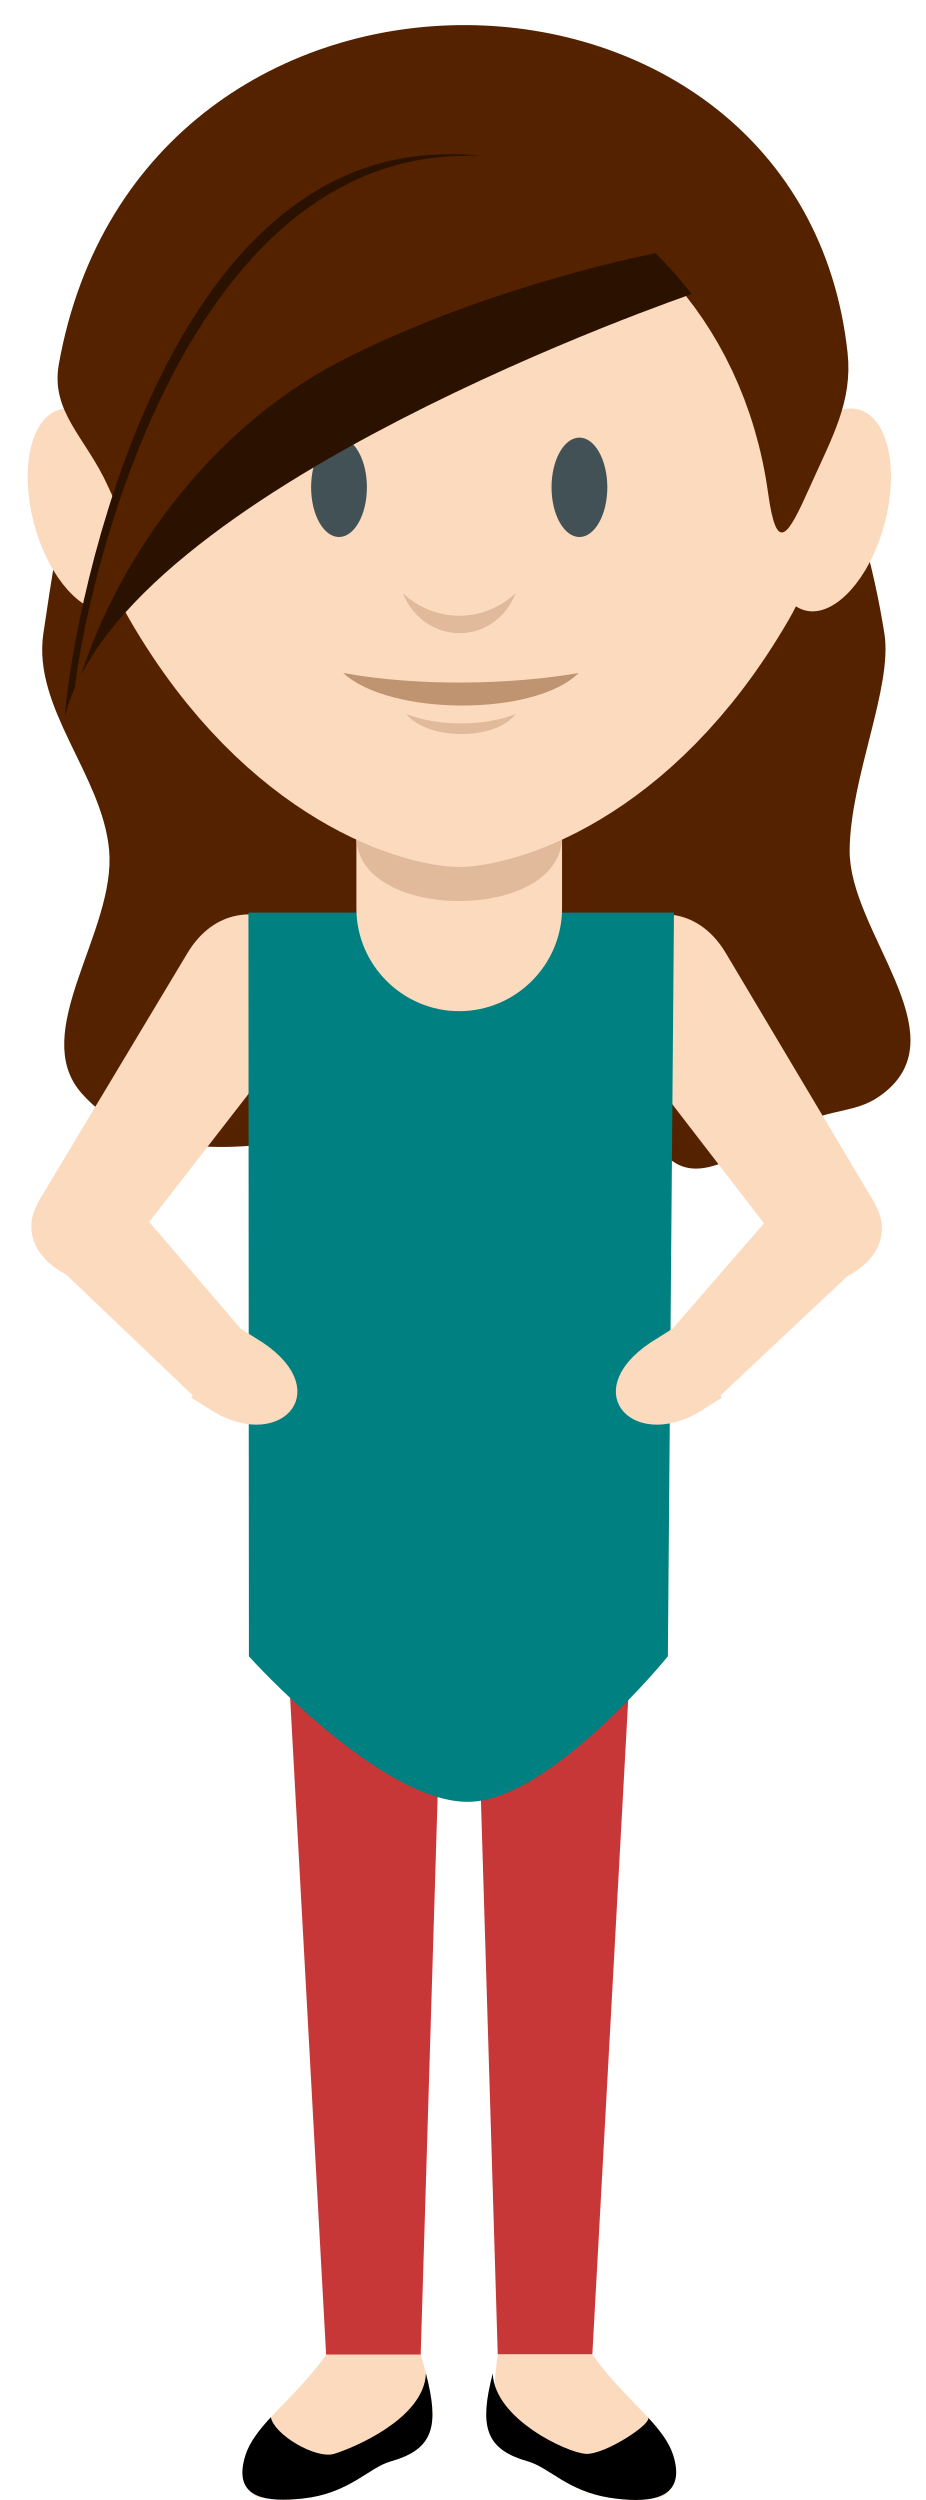
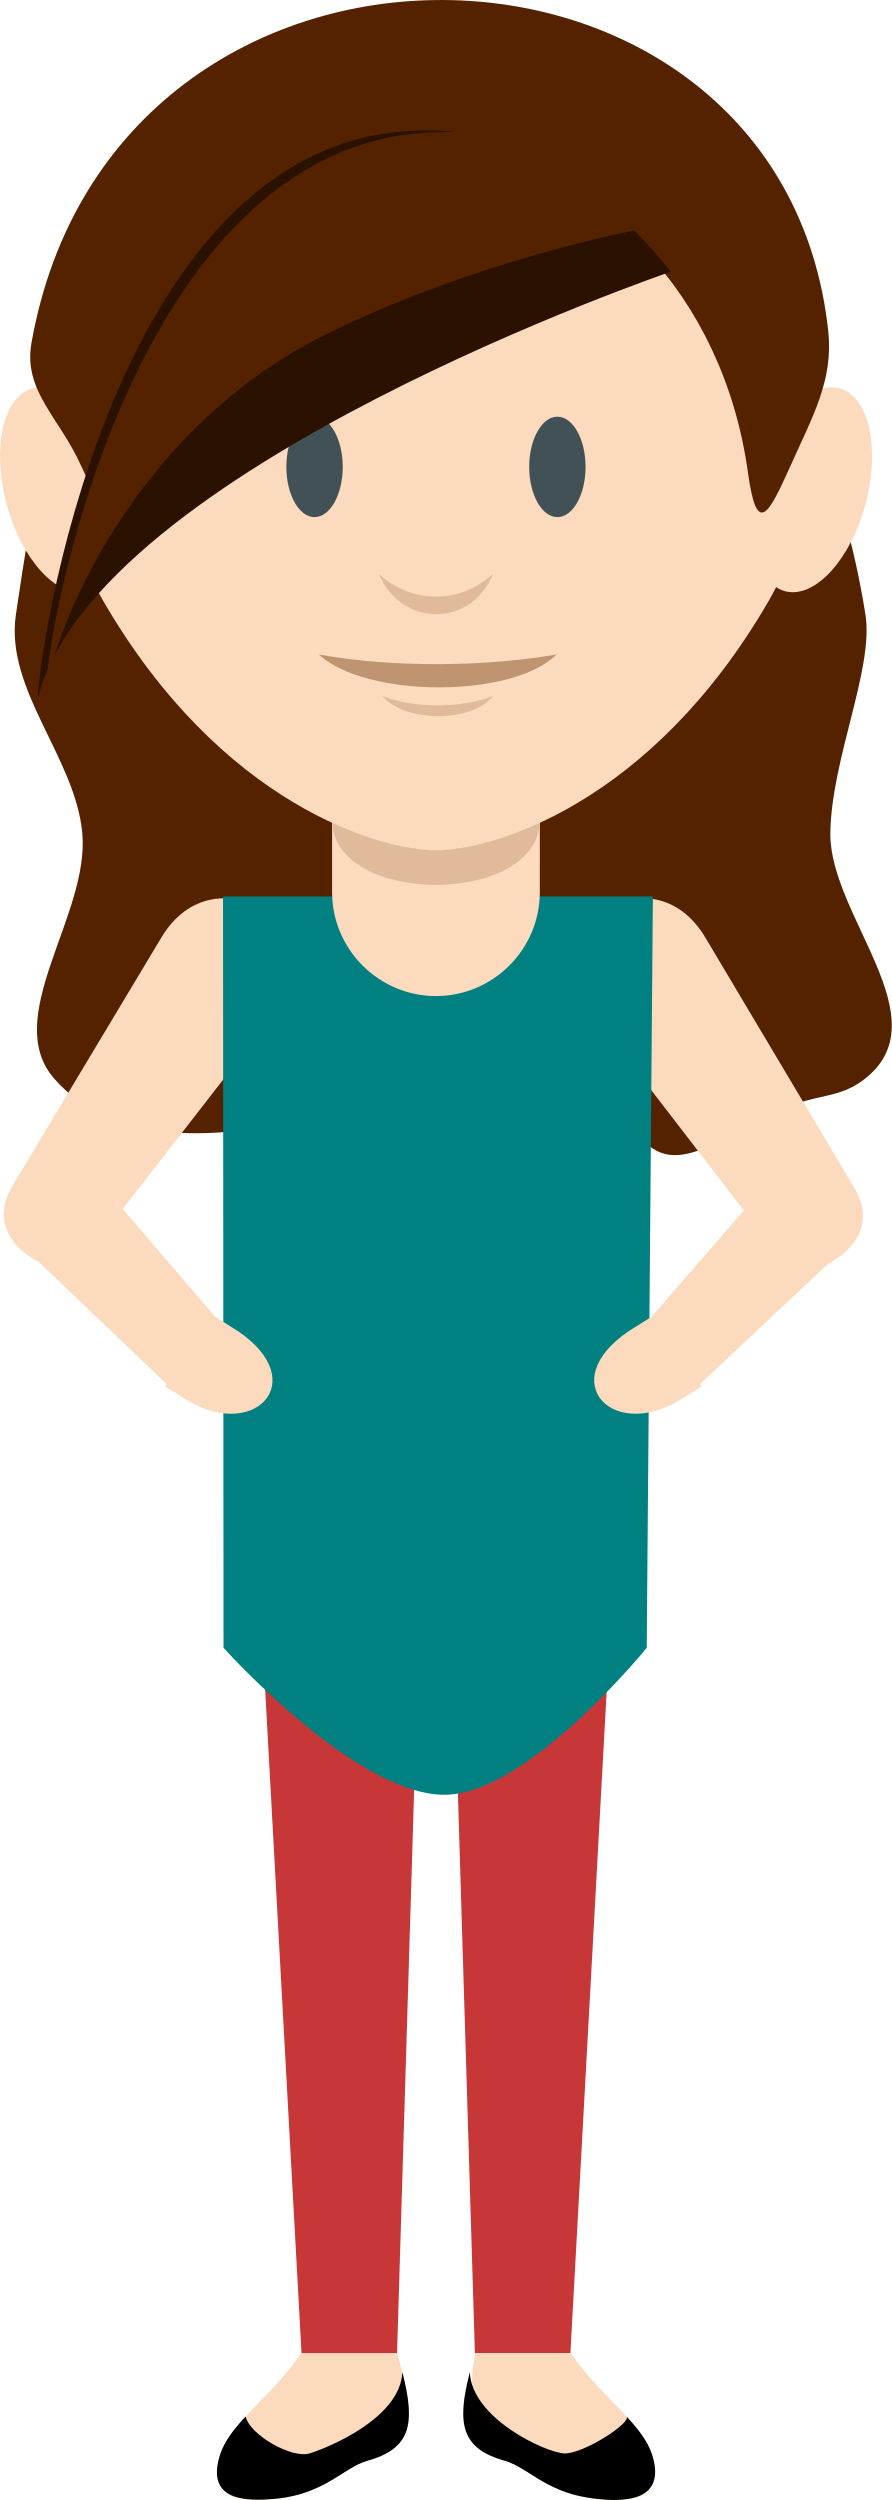
- <svg xmlns="http://www.w3.org/2000/svg" width="33.354mm" height="90.082mm" viewBox="0 0 118.184 319.19" id="svg7099" version="1.1">
+ <svg xmlns="http://www.w3.org/2000/svg" width="14.629mm" height="41.01mm" viewBox="0 0 51.836 145.312" id="svg7099" version="1.1">
  <defs id="defs7101" />
-   <g id="layer1" transform="translate(-372.3368,-81.33875)">
-     <g id="g40" transform="matrix(1.25,0,0,-1.25,430.7916,81.34392)" style="fill:#552200">
-       <path d="m -38.392,-111.705 c 11.165,-12.476 34.654,0.465 50.227,0 10.097,-0.301 6.816,-12.378 18.09,-5.583 8.12,4.894 10.137,3.003 13.505,5.583 7.932,6.076 -3.508,16.527 -3.41,24.906 0.087,7.453 4.408,16.622 3.551,22.077 C 39.177,-36.752 19.692,-6.641 -5.232,-8.539 -32.979,-10.657 -39.114,-42.511 -42.338,-64.721 c -1.105,-7.612 6.008,-14.418 6.717,-22.077 0.77,-8.318 -8.342,-18.682 -2.771,-24.906 z" style="fill:#552200;fill-opacity:1;fill-rule:evenodd;stroke:none" id="path42" />
-     </g>
-     <g id="g44" transform="matrix(1.25,0,0,-1.25,413.9731,381.9587)">
-       <path d="m 0,0 c -3.091,-4.474 -7.207,-7.048 -8.235,-10.275 -0.582,-1.826 -0.15,-4.133 1.705,-4.363 7.979,-0.987 10.297,2.933 13.139,3.729 C 11.52,-9.531 11.646,-6.706 9.66,0 7.672,6.706 2.487,4.185 0,0" style="fill:#fcdabe;fill-opacity:1;fill-rule:evenodd;stroke:none" id="path46" />
-     </g>
-     <g id="g48" transform="matrix(1.25,0,0,-1.25,408.1494,275.6737)" style="fill:#c83737">
-       <path d="m 0,0 36.51,0 -4.66,-85.028 -9.659,0 -1.964,64.67 c -0.156,5.128 -3.787,5.158 -3.944,0 l -1.964,-64.67 -9.66,0 L 0,0 Z" style="fill:#c83737;fill-opacity:1;fill-rule:evenodd;stroke:none" id="path50" />
-     </g>
-     <g id="g52" transform="matrix(1.25,0,0,-1.25,450.3331,212.1399)">
-       <path d="m 0,0 19.202,-24.946 c 2.728,-3.546 9.707,3.39 7.619,6.898 L 11.744,7.282 C 6.307,16.416 -6.168,8.011 0,0" style="fill:#fcdabe;fill-opacity:1;fill-rule:evenodd;stroke:none" id="path54" />
-     </g>
-     <g id="g56" transform="matrix(1.25,0,0,-1.25,410.942,212.1399)">
-       <path d="m 0,0 -19.203,-24.757 c -2.741,-3.536 -9.718,3.397 -7.619,6.897 L -11.745,7.282 C -6.277,16.399 6.197,7.99 0,0" style="fill:#fcdabe;fill-opacity:1;fill-rule:evenodd;stroke:none" id="path58" />
-     </g>
-     <g id="g64" transform="matrix(1.25,0,0,-1.25,458.855,251.931)">
-       <path d="m 0,0 0,0 c 0.043,0.415 -0.601,0.558 -0.991,0.382 l -5.766,-2.6 c -0.39,-0.175 -0.383,-0.616 -0.424,-1.031 l 0,-10e-4 c -0.043,-0.415 0.6,-0.557 0.99,-0.381 l 5.767,2.599 C -0.034,-0.855 0.156,-0.389 0,0" style="fill:#fcdabe;fill-opacity:1;fill-rule:evenodd;stroke:none" id="path66" />
-     </g>
-     <g id="g68" transform="matrix(1.25,0,0,-1.25,402.42,251.931)">
-       <path d="m 0,0 0,0 c -0.043,0.415 0.6,0.557 0.99,0.382 l 5.766,-2.6 c 0.39,-0.175 0.382,-0.616 0.424,-1.031 l 0,-10e-4 C 7.223,-3.665 6.581,-3.807 6.19,-3.631 L 0.424,-1.032 C 0.034,-0.855 -0.156,-0.389 0,0" style="fill:#fcdabe;fill-opacity:1;fill-rule:evenodd;stroke:none" id="path70" />
-     </g>
-     <g id="g76" transform="matrix(1.25,0,0,-1.25,458.3851,197.8519)" style="fill:#008080">
-       <path d="m 0,0 -0.622,-75.971 c 0,0 -11.892,-14.649 -20.265,-14.857 -8.993,-0.223 -22.528,14.857 -22.528,14.857 L -43.464,0 Z" style="fill:#008080;fill-opacity:1;fill-rule:evenodd;stroke:none" id="path78" />
-     </g>
-     <g id="g84" transform="matrix(1.25,0,0,-1.25,430.9682,155.6764)">
-       <path d="m 0,0 0,0 c 5.776,0 10.503,-4.726 10.503,-10.503 l 0,-22.805 c 0,-5.777 -4.727,-10.503 -10.503,-10.503 -5.777,0 -10.504,4.726 -10.504,10.503 l 0,22.805 C -10.504,-4.726 -5.777,0 0,0" style="fill:#fcdabe;fill-opacity:1;fill-rule:evenodd;stroke:none" id="path86" />
-     </g>
-     <g id="g88" transform="matrix(1.25,0,0,-1.25,444.0972,188.1624)">
-       <path d="M 0,0 0,0 C 0,-8.77 -21.007,-8.77 -21.007,0 -21.007,8.769 0,8.769 0,0" style="fill:#e0ba9b;fill-opacity:1;fill-rule:evenodd;stroke:none" id="path90" />
-     </g>
-     <g id="g92" transform="matrix(1.25,0,0,-1.25,430.9682,87.64916)">
-       <path d="M 0,0 C -45.955,0 -42.437,-43.08 -33.669,-58.237 -21.702,-78.922 -5.61,-83.499 0,-83.499 c 5.609,0 21.701,4.577 33.666,25.262 C 42.436,-43.08 45.954,0 0,0" style="fill:#fcdabe;fill-opacity:1;fill-rule:evenodd;stroke:none" id="path94" />
-     </g>
-     <g id="g100" transform="matrix(1.25,0,0,-1.25,447.9891,381.9587)">
-       <path d="m 0,0 c 3.09,-4.474 7.207,-7.048 8.235,-10.275 0.581,-1.826 0.15,-4.133 -1.706,-4.363 -7.978,-0.987 -10.297,2.933 -13.137,3.729 C -11.52,-9.531 -9.659,0 -9.659,0 L 0,0" style="fill:#fcdabe;fill-opacity:1;fill-rule:evenodd;stroke:none" id="path102" />
-     </g>
-     <g id="g104" transform="matrix(1.25,0,0,-1.25,380.0524,133.6068)">
-       <path d="M 0,0 C 2.989,0.742 6.62,-3.255 8.11,-8.928 9.6,-14.6 8.386,-19.8 5.397,-20.542 c -2.989,-0.743 -6.62,3.255 -8.111,8.928 C -4.204,-5.942 -2.989,-0.742 0,0" style="fill:#fcdabe;fill-opacity:1;fill-rule:evenodd;stroke:none" id="path106" />
-     </g>
-     <g id="g108" transform="matrix(1.25,0,0,-1.25,481.9065,133.6068)">
-       <path d="M 0,0 C -2.99,0.742 -6.621,-3.255 -8.109,-8.928 -9.6,-14.6 -8.385,-19.8 -5.397,-20.542 c 2.99,-0.743 6.621,3.255 8.11,8.928 C 4.203,-5.942 2.988,-0.742 0,0" style="fill:#fcdabe;fill-opacity:1;fill-rule:evenodd;stroke:none" id="path110" />
-     </g>
-     <g id="g112" transform="matrix(1.25,0,0,-1.25,446.316,149.9035)">
-       <path d="m 0,0 c 1.569,0 2.849,2.28 2.849,5.077 0,2.797 -1.28,5.078 -2.849,5.078 -1.571,0 -2.85,-2.281 -2.85,-5.078 C -2.85,2.28 -1.571,0 0,0" style="fill:#425156;fill-opacity:1;fill-rule:evenodd;stroke:none" id="path114" />
-     </g>
-     <g id="g116" transform="matrix(1.25,0,0,-1.25,415.6205,149.9035)">
-       <path d="m 0,0 c 1.57,0 2.85,2.28 2.85,5.077 0,2.797 -1.28,5.078 -2.85,5.078 -1.57,0 -2.85,-2.281 -2.85,-5.078 C -2.85,2.28 -1.57,0 0,0" style="fill:#425156;fill-opacity:1;fill-rule:evenodd;stroke:none" id="path118" />
-     </g>
-     <g id="g120" transform="matrix(1.25,0,0,-1.25,438.1744,157.0812)">
-       <path d="M 0,0 C -2.213,-5.484 -9.318,-5.388 -11.53,0 -8.292,-2.995 -3.416,-3.135 0,0" style="fill:#e0ba9b;fill-opacity:1;fill-rule:evenodd;stroke:none" id="path122" />
-     </g>
-     <g id="g124" transform="matrix(1.25,0,0,-1.25,406.9181,389.9628)" style="fill:#000000">
-       <path d="m 0,0 c -1.201,-1.3 -2.163,-2.529 -2.591,-3.872 -1.457,-4.574 2.379,-4.79 5.769,-4.44 4.838,0.499 6.787,3.166 9.075,3.806 4.412,1.239 4.962,3.644 3.587,8.982 C 15.652,-0.181 8.3,-3.185 6.459,-3.741 4.618,-4.296 0.347,-1.813 0,0" style="fill:#000000;fill-opacity:1;fill-rule:evenodd;stroke:none" id="path126" />
-     </g>
-     <g id="g128" transform="matrix(1.25,0,0,-1.25,455.0458,389.9628)" style="fill:#000000">
-       <path d="m 0,0 c 1.201,-1.3 2.163,-2.529 2.591,-3.872 1.555,-4.88 -3.079,-4.893 -6.545,-4.338 -4.277,0.686 -6.136,3.099 -8.298,3.704 -4.412,1.239 -4.962,3.644 -3.587,8.982 0.187,-4.657 7.57,-8.082 9.49,-8.217 C -4.429,-3.877 0.632,-0.565 0,0" style="fill:#000000;fill-opacity:1;fill-rule:evenodd;stroke:none" id="path130" />
-     </g>
-     <g id="g132" transform="matrix(1.25,0,0,-1.25,458.3182,250.8586)">
-       <path d="m 0,0 12.837,14.793 c 6.52,2.8 12.522,-5.509 4.89,-9.562 L 4.228,-7.465 0,0 Z" style="fill:#fcdabe;fill-opacity:1;fill-rule:evenodd;stroke:none" id="path134" />
-     </g>
-     <g id="g136" transform="matrix(1.25,0,0,-1.25,456.3207,252.1658)">
-       <path d="M 0,0 2.296,1.441 6.542,-6.106 4.246,-7.548 C -2.813,-11.703 -8.55,-5.073 0,0" style="fill:#fcdabe;fill-opacity:1;fill-rule:evenodd;stroke:none" id="path138" />
-     </g>
-     <g id="g140" transform="matrix(1.25,0,0,-1.25,402.9569,250.8586)">
-       <path d="m 0,0 -12.837,14.982 c -6.52,2.8 -12.522,-5.509 -4.891,-9.561 L -4.23,-7.465 0,0 Z" style="fill:#fcdabe;fill-opacity:1;fill-rule:evenodd;stroke:none" id="path142" />
-     </g>
-     <g id="g144" transform="matrix(1.25,0,0,-1.25,404.9537,252.1658)">
-       <path d="m 0,0 -2.296,1.442 -4.246,-7.548 2.295,-1.442 C 2.812,-11.703 8.549,-5.073 0,0" style="fill:#fcdabe;fill-opacity:1;fill-rule:evenodd;stroke:none" id="path146" />
-     </g>
-     <g id="g156" transform="matrix(1.25,0,0,-1.25,446.2154,167.2649)">
-       <path d="M 0,0 C -4.481,-4.461 -19.294,-4.403 -24.045,0 -16.208,-1.413 -6.86,-1.188 0,0" style="fill:#bf9470;fill-opacity:1;fill-rule:evenodd;stroke:none" id="path158" />
-     </g>
-     <g id="g160" transform="matrix(1.25,0,0,-1.25,438.1698,172.5044)">
-       <path d="M 0,0 C -2.081,-2.748 -8.964,-2.706 -11.172,0 -7.952,-1.274 -3.219,-1.279 0,0" style="fill:#e0ba9b;fill-opacity:1;fill-rule:evenodd;stroke:none" id="path162" />
-     </g>
-     <g id="g164" transform="matrix(1.25,0,0,-1.279938,392.1021,142.8163)" style="fill:#552200">
-       <path d="M 0,0 C -1.39,-5.594 -2.494,-5.475 -4.75,-0.547 -7.007,4.381 -10.68,6.916 -9.8,11.718 -1.405,57.55 66.032,55.673 70.761,12.829 71.296,7.977 69.161,4.381 66.905,-0.547 64.648,-5.475 63.527,-7.386 62.639,-1.131 57.607,34.368 11.698,47.067 0,0" style="fill:#552200;fill-opacity:1;fill-rule:evenodd;stroke:none" id="path166" />
-     </g>
-     <g id="g168" transform="matrix(1.25,0,0,-1.25,430.9975,86.23554)" style="fill:#4d4d4d">
-       <path d="m -40.297,-69.282 c 5.793,23.258 64.01,43.159 64.01,43.159 0,0 -10.774,14.779 -24.986,14.279 -30.542,-0.099 -38.662,-50.262 -39.024,-57.438 z" style="fill:#2b1100;fill-opacity:1;fill-rule:evenodd;stroke:none" id="path170" />
-     </g>
-     <g id="g168-3" transform="matrix(1.25,0,0,-1.25,433.3574,86.43506)" style="fill:#552200;fill-opacity:1">
-       <path d="m -41.297,-67.568 c 2.91,11.682 12.332,27.266 27.817,35.05 15.344,7.714 32.051,10.823 32.051,10.823 0,0 -5.631,10.351 -19.843,9.85 -30.542,-0.099 -39.662,-48.548 -40.024,-55.724 z" style="fill:#552200;fill-opacity:1;fill-rule:evenodd;stroke:none" id="path170-6" />
+   <g id="layer1" transform="translate(-375.8642,-255.216)">
+     <g id="g4594" transform="matrix(0.4598719,0,0,0.4598719,203.0148,216.3367)" style="stroke-width:2.175">
+       <g style="fill:#552200;stroke-width:2.175" transform="matrix(1.25,0,0,-1.25,430.7916,81.34392)" id="g40">
+         <path id="path42" style="fill:#552200;fill-opacity:1;fill-rule:evenodd;stroke:none;stroke-width:2.175" d="m -38.392,-111.705 c 11.165,-12.476 34.654,0.465 50.227,0 10.097,-0.301 6.816,-12.378 18.09,-5.583 8.12,4.894 10.137,3.003 13.505,5.583 7.932,6.076 -3.508,16.527 -3.41,24.906 0.087,7.453 4.408,16.622 3.551,22.077 C 39.177,-36.752 19.692,-6.641 -5.232,-8.539 -32.979,-10.657 -39.114,-42.511 -42.338,-64.721 c -1.105,-7.612 6.008,-14.418 6.717,-22.077 0.77,-8.318 -8.342,-18.682 -2.771,-24.906 z" />
+       </g>
+       <g transform="matrix(1.25,0,0,-1.25,413.9731,381.9587)" id="g44" style="stroke-width:2.175">
+         <path id="path46" style="fill:#fcdabe;fill-opacity:1;fill-rule:evenodd;stroke:none;stroke-width:2.175" d="m 0,0 c -3.091,-4.474 -7.207,-7.048 -8.235,-10.275 -0.582,-1.826 -0.15,-4.133 1.705,-4.363 7.979,-0.987 10.297,2.933 13.139,3.729 C 11.52,-9.531 11.646,-6.706 9.66,0 7.672,6.706 2.487,4.185 0,0" />
+       </g>
+       <g style="fill:#c83737;stroke-width:2.175" transform="matrix(1.25,0,0,-1.25,408.1494,275.6737)" id="g48">
+         <path id="path50" style="fill:#c83737;fill-opacity:1;fill-rule:evenodd;stroke:none;stroke-width:2.175" d="m 0,0 h 36.51 l -4.66,-85.028 h -9.659 l -1.964,64.67 c -0.156,5.128 -3.787,5.158 -3.944,0 l -1.964,-64.67 h -9.66 z" />
+       </g>
+       <g transform="matrix(1.25,0,0,-1.25,450.3331,212.1399)" id="g52" style="stroke-width:2.175">
+         <path id="path54" style="fill:#fcdabe;fill-opacity:1;fill-rule:evenodd;stroke:none;stroke-width:2.175" d="m 0,0 19.202,-24.946 c 2.728,-3.546 9.707,3.39 7.619,6.898 L 11.744,7.282 C 6.307,16.416 -6.168,8.011 0,0" />
+       </g>
+       <g transform="matrix(1.25,0,0,-1.25,410.942,212.1399)" id="g56" style="stroke-width:2.175">
+         <path id="path58" style="fill:#fcdabe;fill-opacity:1;fill-rule:evenodd;stroke:none;stroke-width:2.175" d="m 0,0 -19.203,-24.757 c -2.741,-3.536 -9.718,3.397 -7.619,6.897 L -11.745,7.282 C -6.277,16.399 6.197,7.99 0,0" />
+       </g>
+       <g transform="matrix(1.25,0,0,-1.25,458.855,251.931)" id="g64" style="stroke-width:2.175">
+         <path id="path66" style="fill:#fcdabe;fill-opacity:1;fill-rule:evenodd;stroke:none;stroke-width:2.175" d="m 0,0 v 0 c 0.043,0.415 -0.601,0.558 -0.991,0.382 l -5.766,-2.6 C -7.147,-2.393 -7.14,-2.834 -7.181,-3.249 V -3.25 c -0.043,-0.415 0.6,-0.557 0.99,-0.381 l 5.767,2.599 C -0.034,-0.855 0.156,-0.389 0,0" />
+       </g>
+       <g transform="matrix(1.25,0,0,-1.25,402.42,251.931)" id="g68" style="stroke-width:2.175">
+         <path id="path70" style="fill:#fcdabe;fill-opacity:1;fill-rule:evenodd;stroke:none;stroke-width:2.175" d="m 0,0 v 0 c -0.043,0.415 0.6,0.557 0.99,0.382 l 5.766,-2.6 C 7.146,-2.393 7.138,-2.834 7.18,-3.249 V -3.25 C 7.223,-3.665 6.581,-3.807 6.19,-3.631 L 0.424,-1.032 C 0.034,-0.855 -0.156,-0.389 0,0" />
+       </g>
+       <g style="fill:#008080;stroke-width:2.175" transform="matrix(1.25,0,0,-1.25,458.3851,197.8519)" id="g76">
+         <path id="path78" style="fill:#008080;fill-opacity:1;fill-rule:evenodd;stroke:none;stroke-width:2.175" d="m 0,0 -0.622,-75.971 c 0,0 -11.892,-14.649 -20.265,-14.857 -8.993,-0.223 -22.528,14.857 -22.528,14.857 L -43.464,0 Z" />
+       </g>
+       <g transform="matrix(1.25,0,0,-1.25,430.9682,155.6764)" id="g84" style="stroke-width:2.175">
+         <path id="path86" style="fill:#fcdabe;fill-opacity:1;fill-rule:evenodd;stroke:none;stroke-width:2.175" d="m 0,0 v 0 c 5.776,0 10.503,-4.726 10.503,-10.503 v -22.805 c 0,-5.777 -4.727,-10.503 -10.503,-10.503 -5.777,0 -10.504,4.726 -10.504,10.503 v 22.805 C -10.504,-4.726 -5.777,0 0,0" />
+       </g>
+       <g transform="matrix(1.25,0,0,-1.25,444.0972,188.1624)" id="g88" style="stroke-width:2.175">
+         <path id="path90" style="fill:#e0ba9b;fill-opacity:1;fill-rule:evenodd;stroke:none;stroke-width:2.175" d="M 0,0 V 0 C 0,-8.77 -21.007,-8.77 -21.007,0 -21.007,8.769 0,8.769 0,0" />
+       </g>
+       <g transform="matrix(1.25,0,0,-1.25,430.9682,87.64916)" id="g92" style="stroke-width:2.175">
+         <path id="path94" style="fill:#fcdabe;fill-opacity:1;fill-rule:evenodd;stroke:none;stroke-width:2.175" d="M 0,0 C -45.955,0 -42.437,-43.08 -33.669,-58.237 -21.702,-78.922 -5.61,-83.499 0,-83.499 c 5.609,0 21.701,4.577 33.666,25.262 C 42.436,-43.08 45.954,0 0,0" />
+       </g>
+       <g transform="matrix(1.25,0,0,-1.25,447.9891,381.9587)" id="g100" style="stroke-width:2.175">
+         <path id="path102" style="fill:#fcdabe;fill-opacity:1;fill-rule:evenodd;stroke:none;stroke-width:2.175" d="m 0,0 c 3.09,-4.474 7.207,-7.048 8.235,-10.275 0.581,-1.826 0.15,-4.133 -1.706,-4.363 -7.978,-0.987 -10.297,2.933 -13.137,3.729 C -11.52,-9.531 -9.659,0 -9.659,0 H 0" />
+       </g>
+       <g transform="matrix(1.25,0,0,-1.25,380.0524,133.6068)" id="g104" style="stroke-width:2.175">
+         <path id="path106" style="fill:#fcdabe;fill-opacity:1;fill-rule:evenodd;stroke:none;stroke-width:2.175" d="M 0,0 C 2.989,0.742 6.62,-3.255 8.11,-8.928 9.6,-14.6 8.386,-19.8 5.397,-20.542 c -2.989,-0.743 -6.62,3.255 -8.111,8.928 C -4.204,-5.942 -2.989,-0.742 0,0" />
+       </g>
+       <g transform="matrix(1.25,0,0,-1.25,481.9065,133.6068)" id="g108" style="stroke-width:2.175">
+         <path id="path110" style="fill:#fcdabe;fill-opacity:1;fill-rule:evenodd;stroke:none;stroke-width:2.175" d="M 0,0 C -2.99,0.742 -6.621,-3.255 -8.109,-8.928 -9.6,-14.6 -8.385,-19.8 -5.397,-20.542 c 2.99,-0.743 6.621,3.255 8.11,8.928 C 4.203,-5.942 2.988,-0.742 0,0" />
+       </g>
+       <g transform="matrix(1.25,0,0,-1.25,446.316,149.9035)" id="g112" style="stroke-width:2.175">
+         <path id="path114" style="fill:#425156;fill-opacity:1;fill-rule:evenodd;stroke:none;stroke-width:2.175" d="m 0,0 c 1.569,0 2.849,2.28 2.849,5.077 0,2.797 -1.28,5.078 -2.849,5.078 -1.571,0 -2.85,-2.281 -2.85,-5.078 C -2.85,2.28 -1.571,0 0,0" />
+       </g>
+       <g transform="matrix(1.25,0,0,-1.25,415.6205,149.9035)" id="g116" style="stroke-width:2.175">
+         <path id="path118" style="fill:#425156;fill-opacity:1;fill-rule:evenodd;stroke:none;stroke-width:2.175" d="m 0,0 c 1.57,0 2.85,2.28 2.85,5.077 0,2.797 -1.28,5.078 -2.85,5.078 -1.57,0 -2.85,-2.281 -2.85,-5.078 C -2.85,2.28 -1.57,0 0,0" />
+       </g>
+       <g transform="matrix(1.25,0,0,-1.25,438.1744,157.0812)" id="g120" style="stroke-width:2.175">
+         <path id="path122" style="fill:#e0ba9b;fill-opacity:1;fill-rule:evenodd;stroke:none;stroke-width:2.175" d="M 0,0 C -2.213,-5.484 -9.318,-5.388 -11.53,0 -8.292,-2.995 -3.416,-3.135 0,0" />
+       </g>
+       <g style="fill:#000000;stroke-width:2.175" transform="matrix(1.25,0,0,-1.25,406.9181,389.9628)" id="g124">
+         <path id="path126" style="fill:#000000;fill-opacity:1;fill-rule:evenodd;stroke:none;stroke-width:2.175" d="m 0,0 c -1.201,-1.3 -2.163,-2.529 -2.591,-3.872 -1.457,-4.574 2.379,-4.79 5.769,-4.44 4.838,0.499 6.787,3.166 9.075,3.806 4.412,1.239 4.962,3.644 3.587,8.982 C 15.652,-0.181 8.3,-3.185 6.459,-3.741 4.618,-4.296 0.347,-1.813 0,0" />
+       </g>
+       <g style="fill:#000000;stroke-width:2.175" transform="matrix(1.25,0,0,-1.25,455.0458,389.9628)" id="g128">
+         <path id="path130" style="fill:#000000;fill-opacity:1;fill-rule:evenodd;stroke:none;stroke-width:2.175" d="m 0,0 c 1.201,-1.3 2.163,-2.529 2.591,-3.872 1.555,-4.88 -3.079,-4.893 -6.545,-4.338 -4.277,0.686 -6.136,3.099 -8.298,3.704 -4.412,1.239 -4.962,3.644 -3.587,8.982 0.187,-4.657 7.57,-8.082 9.49,-8.217 C -4.429,-3.877 0.632,-0.565 0,0" />
+       </g>
+       <g transform="matrix(1.25,0,0,-1.25,458.3182,250.8586)" id="g132" style="stroke-width:2.175">
+         <path id="path134" style="fill:#fcdabe;fill-opacity:1;fill-rule:evenodd;stroke:none;stroke-width:2.175" d="m 0,0 12.837,14.793 c 6.52,2.8 12.522,-5.509 4.89,-9.562 L 4.228,-7.465 Z" />
+       </g>
+       <g transform="matrix(1.25,0,0,-1.25,456.3207,252.1658)" id="g136" style="stroke-width:2.175">
+         <path id="path138" style="fill:#fcdabe;fill-opacity:1;fill-rule:evenodd;stroke:none;stroke-width:2.175" d="M 0,0 2.296,1.441 6.542,-6.106 4.246,-7.548 C -2.813,-11.703 -8.55,-5.073 0,0" />
+       </g>
+       <g transform="matrix(1.25,0,0,-1.25,402.9569,250.8586)" id="g140" style="stroke-width:2.175">
+         <path id="path142" style="fill:#fcdabe;fill-opacity:1;fill-rule:evenodd;stroke:none;stroke-width:2.175" d="m 0,0 -12.837,14.982 c -6.52,2.8 -12.522,-5.509 -4.891,-9.561 L -4.23,-7.465 Z" />
+       </g>
+       <g transform="matrix(1.25,0,0,-1.25,404.9537,252.1658)" id="g144" style="stroke-width:2.175">
+         <path id="path146" style="fill:#fcdabe;fill-opacity:1;fill-rule:evenodd;stroke:none;stroke-width:2.175" d="m 0,0 -2.296,1.442 -4.246,-7.548 2.295,-1.442 C 2.812,-11.703 8.549,-5.073 0,0" />
+       </g>
+       <g transform="matrix(1.25,0,0,-1.25,446.2154,167.2649)" id="g156" style="stroke-width:2.175">
+         <path id="path158" style="fill:#bf9470;fill-opacity:1;fill-rule:evenodd;stroke:none;stroke-width:2.175" d="M 0,0 C -4.481,-4.461 -19.294,-4.403 -24.045,0 -16.208,-1.413 -6.86,-1.188 0,0" />
+       </g>
+       <g transform="matrix(1.25,0,0,-1.25,438.1698,172.5044)" id="g160" style="stroke-width:2.175">
+         <path id="path162" style="fill:#e0ba9b;fill-opacity:1;fill-rule:evenodd;stroke:none;stroke-width:2.175" d="M 0,0 C -2.081,-2.748 -8.964,-2.706 -11.172,0 -7.952,-1.274 -3.219,-1.279 0,0" />
+       </g>
+       <g style="fill:#552200;stroke-width:2.175" transform="matrix(1.25,0,0,-1.279938,392.1021,142.8163)" id="g164">
+         <path id="path166" style="fill:#552200;fill-opacity:1;fill-rule:evenodd;stroke:none;stroke-width:2.175" d="M 0,0 C -1.39,-5.594 -2.494,-5.475 -4.75,-0.547 -7.007,4.381 -10.68,6.916 -9.8,11.718 -1.405,57.55 66.032,55.673 70.761,12.829 71.296,7.977 69.161,4.381 66.905,-0.547 64.648,-5.475 63.527,-7.386 62.639,-1.131 57.607,34.368 11.698,47.067 0,0" />
+       </g>
+       <g style="fill:#4d4d4d;stroke-width:2.175" transform="matrix(1.25,0,0,-1.25,430.9975,86.23554)" id="g168">
+         <path id="path170" style="fill:#2b1100;fill-opacity:1;fill-rule:evenodd;stroke:none;stroke-width:2.175" d="m -40.297,-69.282 c 5.793,23.258 64.01,43.159 64.01,43.159 0,0 -10.774,14.779 -24.986,14.279 -30.542,-0.099 -38.662,-50.262 -39.024,-57.438 z" />
+       </g>
+       <g style="fill:#552200;fill-opacity:1;stroke-width:2.175" transform="matrix(1.25,0,0,-1.25,433.3574,86.43506)" id="g168-3">
+         <path id="path170-6" style="fill:#552200;fill-opacity:1;fill-rule:evenodd;stroke:none;stroke-width:2.175" d="m -41.297,-67.568 c 2.91,11.682 12.332,27.266 27.817,35.05 15.344,7.714 32.051,10.823 32.051,10.823 0,0 -5.631,10.351 -19.843,9.85 -30.542,-0.099 -39.662,-48.548 -40.024,-55.724 z" />
+       </g>
    </g>
  </g>
</svg>
